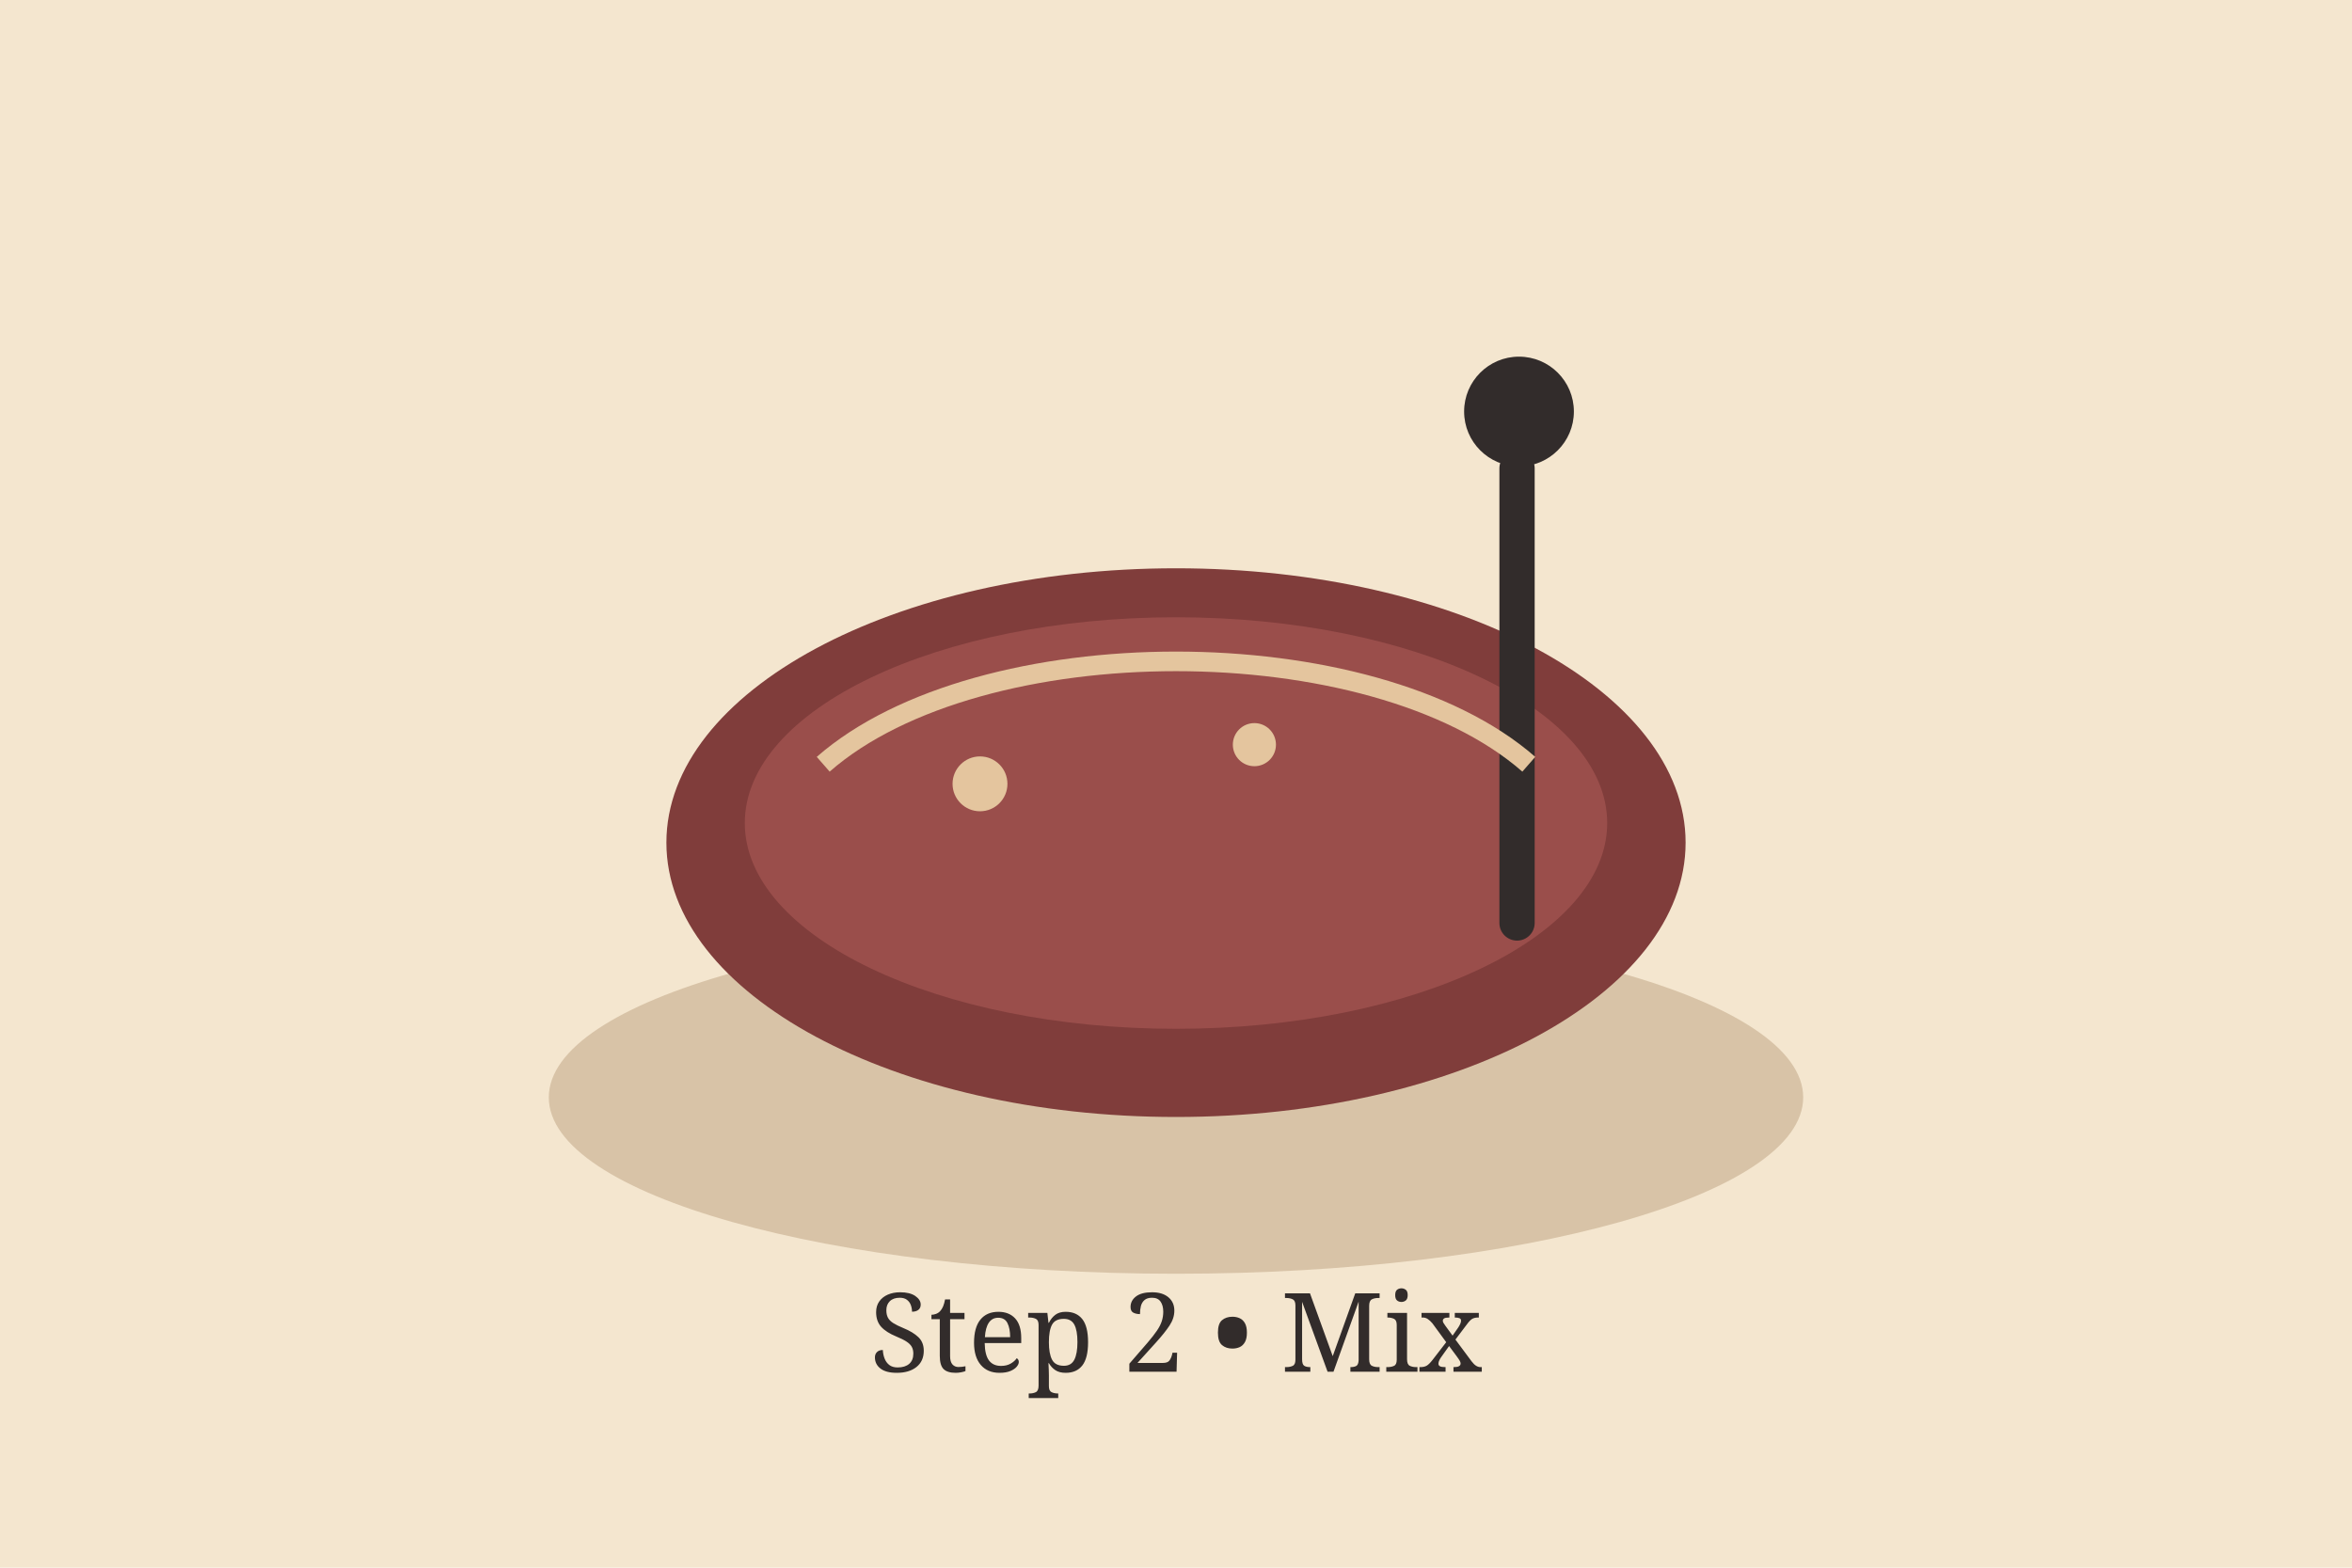
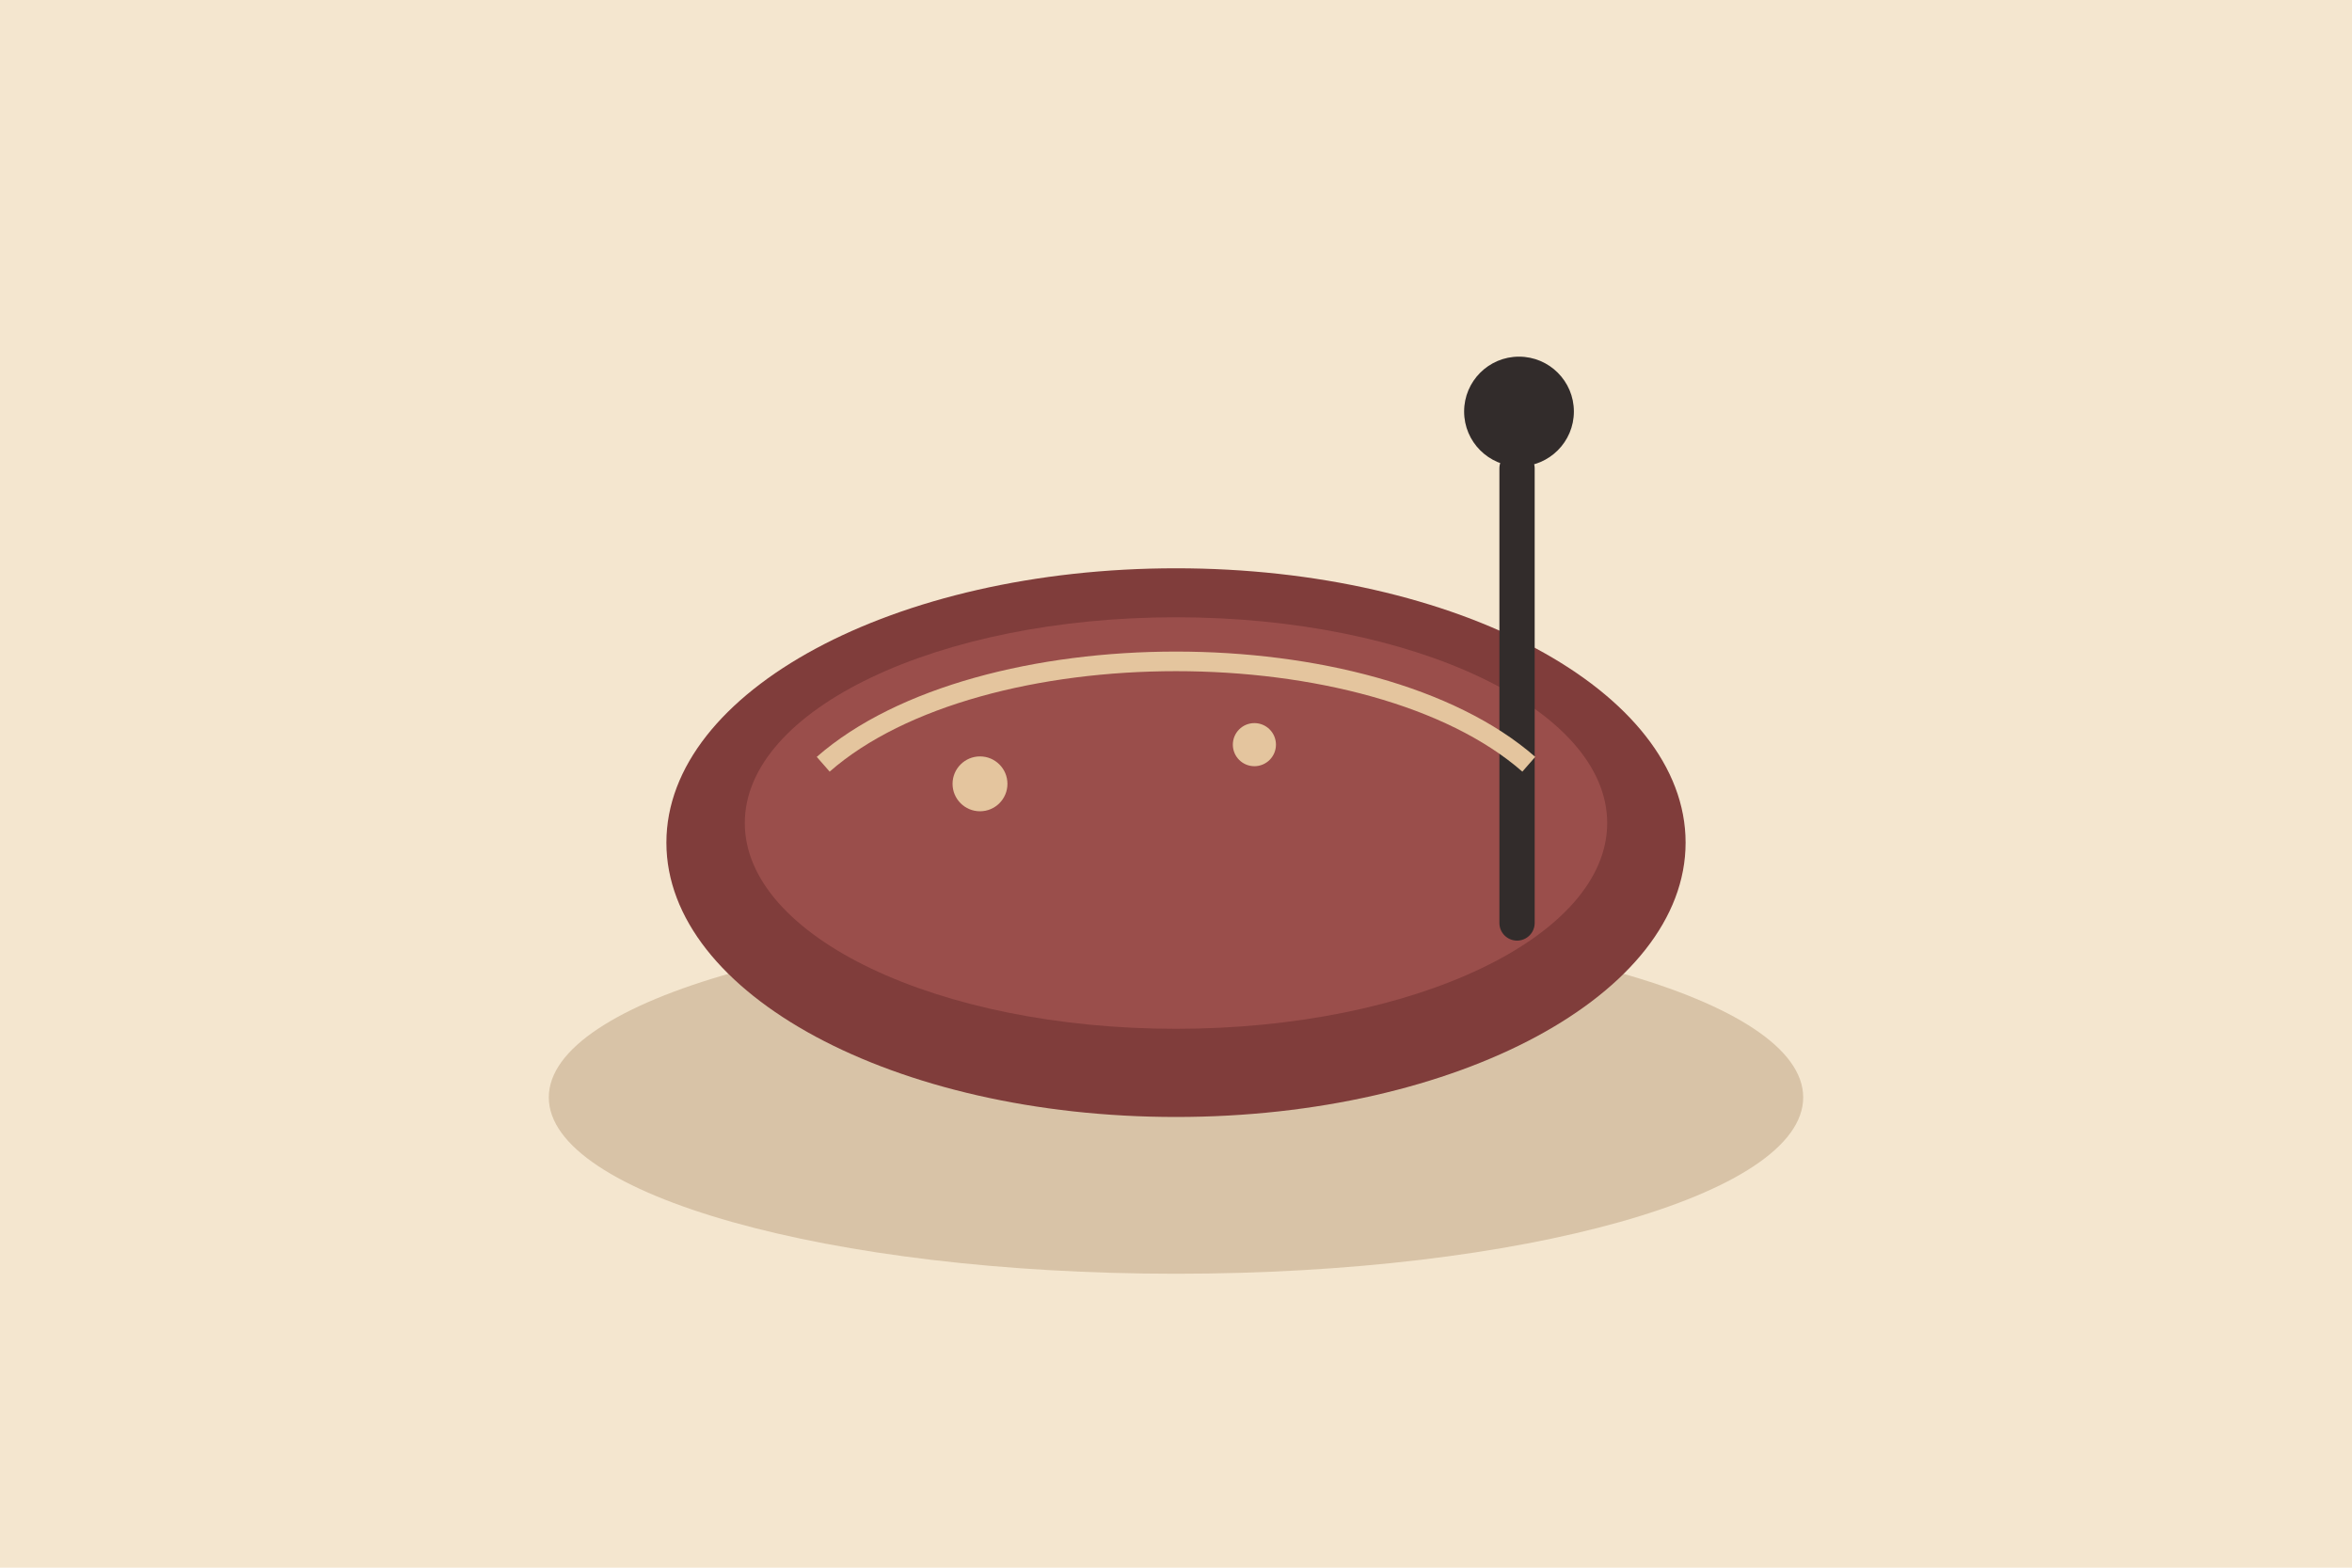
<svg xmlns="http://www.w3.org/2000/svg" width="1200" height="800" viewBox="0 0 1200 800" role="img" aria-labelledby="title desc">
  <rect width="1200" height="800" fill="#f4e6cf" />
  <ellipse cx="600" cy="560" rx="320" ry="90" fill="#d8c3a7" />
  <ellipse cx="600" cy="430" rx="260" ry="140" fill="#803d3b" />
  <ellipse cx="600" cy="420" rx="220" ry="105" fill="#9a4e4b" />
  <rect x="765" y="230" width="18" height="250" rx="9" fill="#322c2b" />
  <circle cx="775" cy="210" r="28" fill="#322c2b" />
  <path d="M420 390 C500 320 700 320 780 390" stroke="#e4c59e" stroke-width="10" fill="none" />
  <circle cx="500" cy="400" r="14" fill="#e4c59e" />
  <circle cx="640" cy="380" r="11" fill="#e4c59e" />
-   <text x="600" y="700" text-anchor="middle" font-size="56" fill="#322c2b" font-family="Georgia, serif">Step 2 • Mix</text>
</svg>
